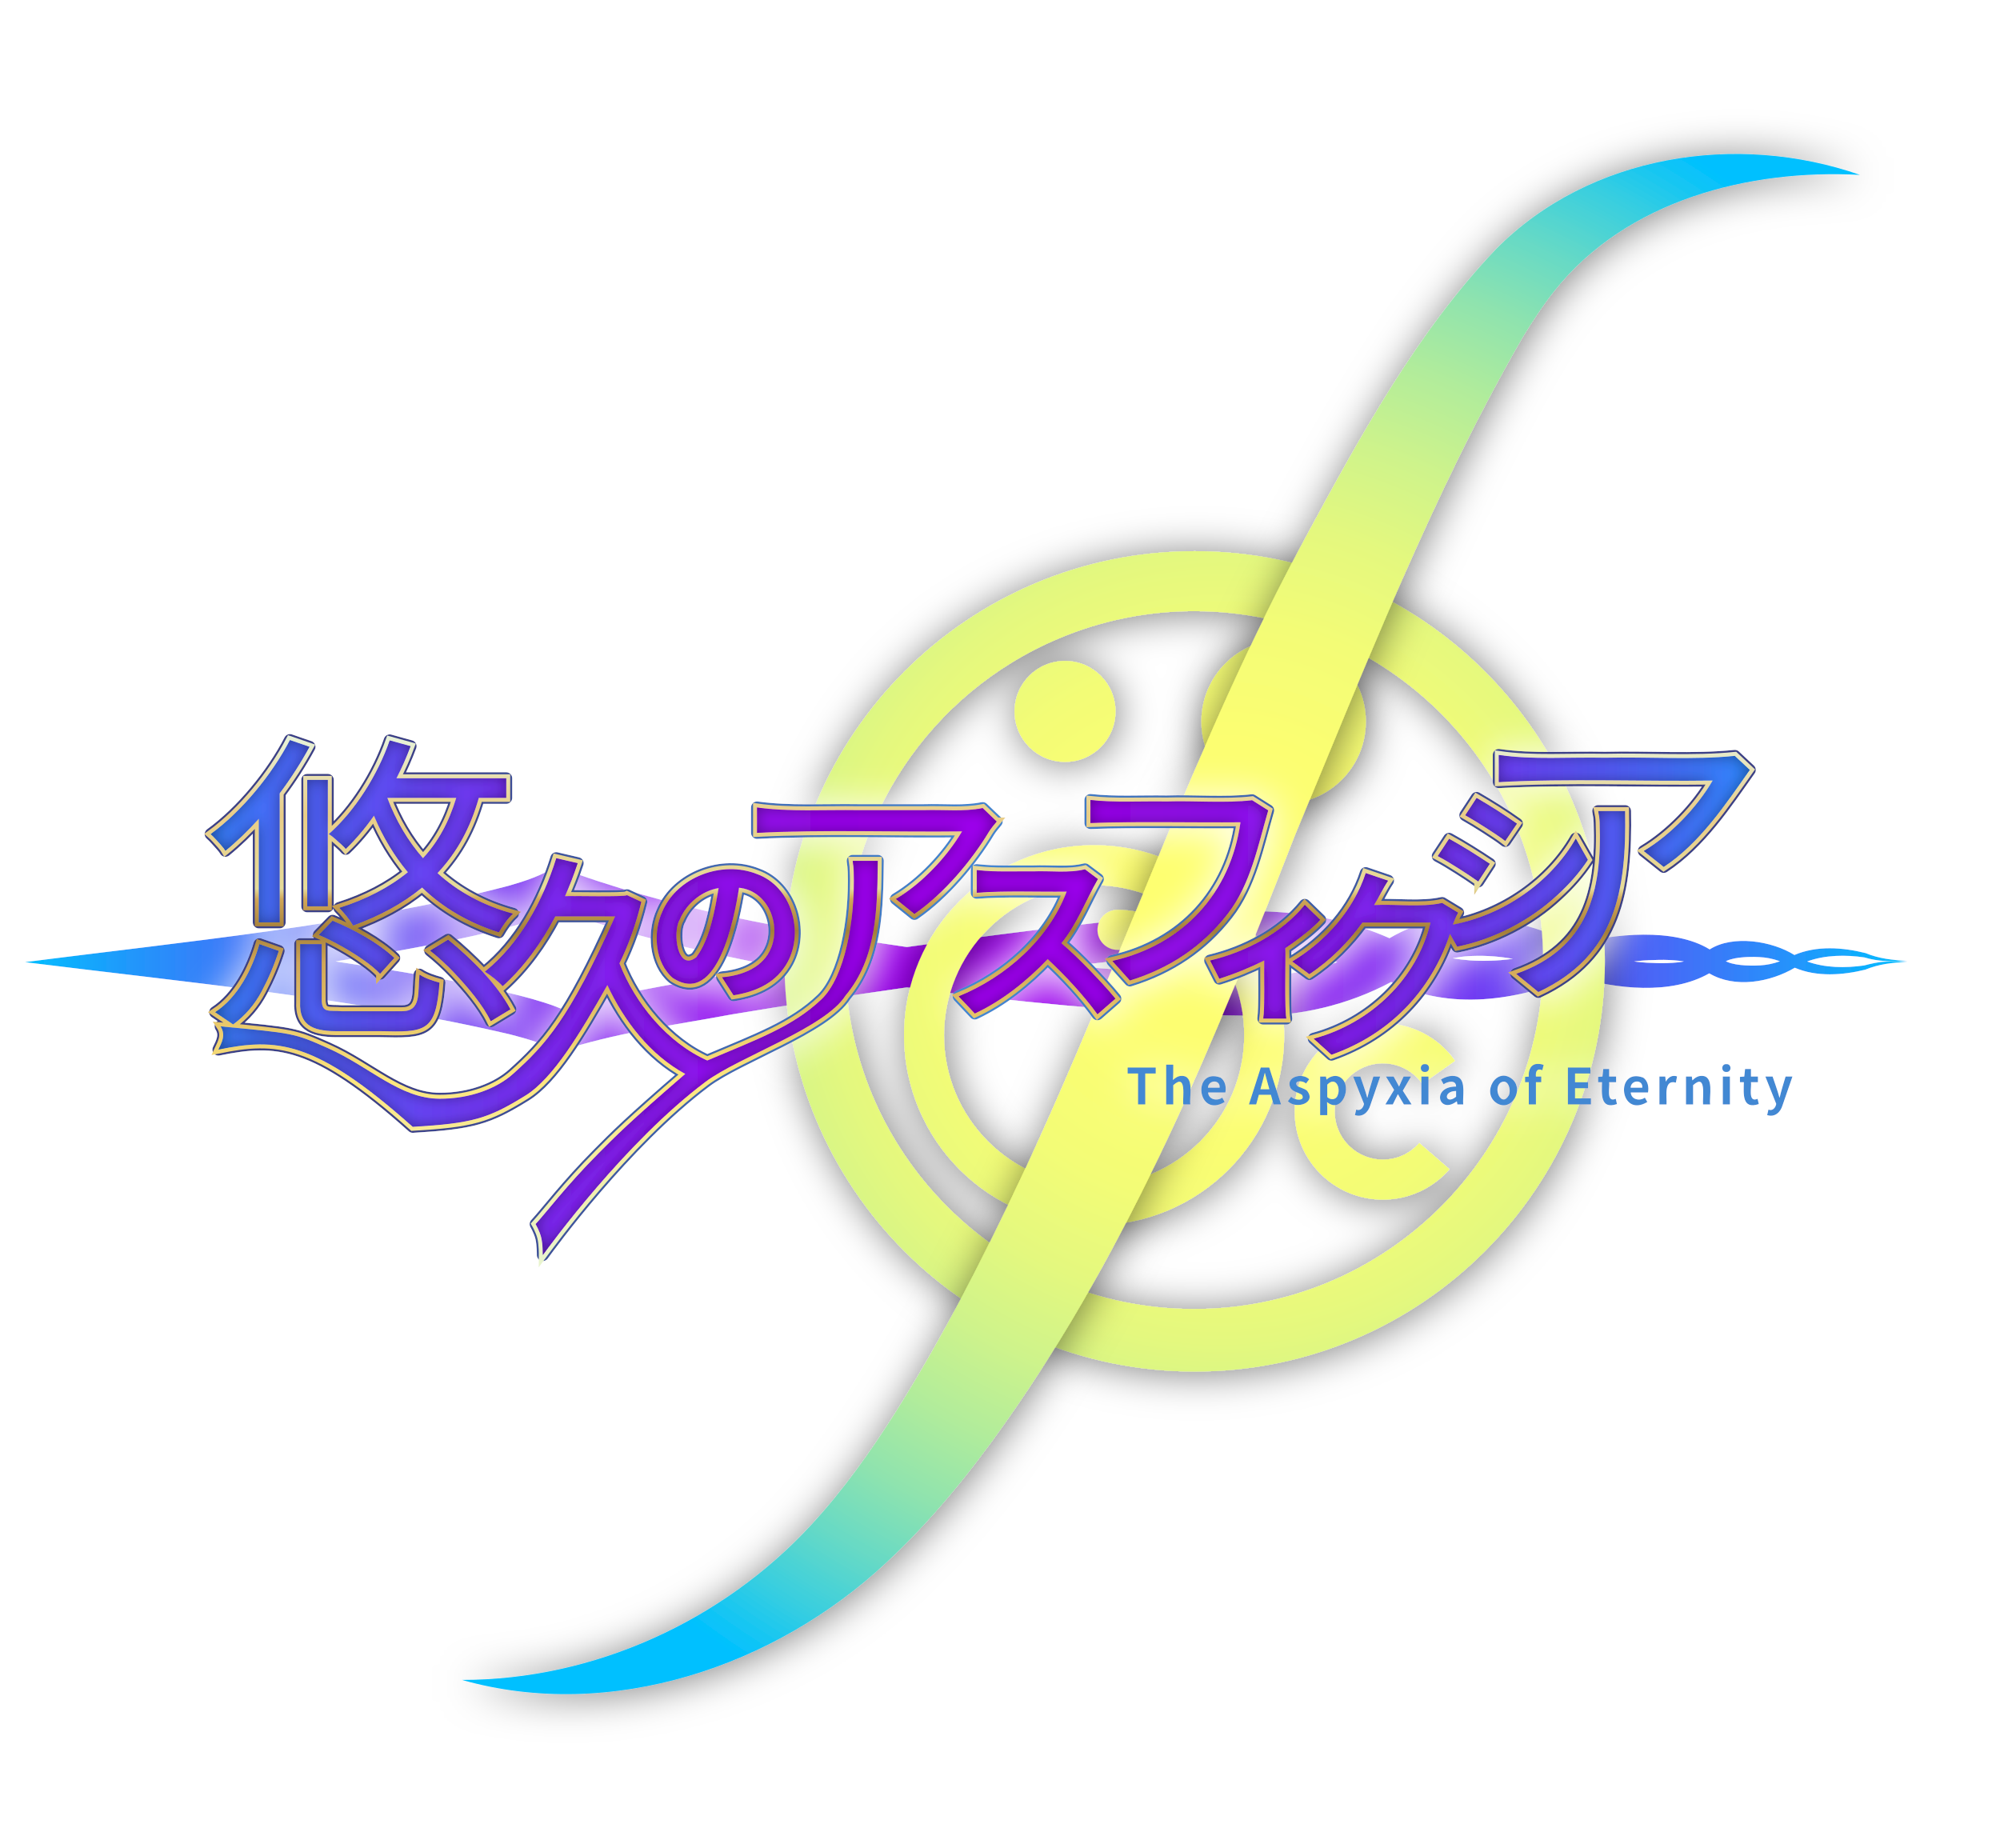
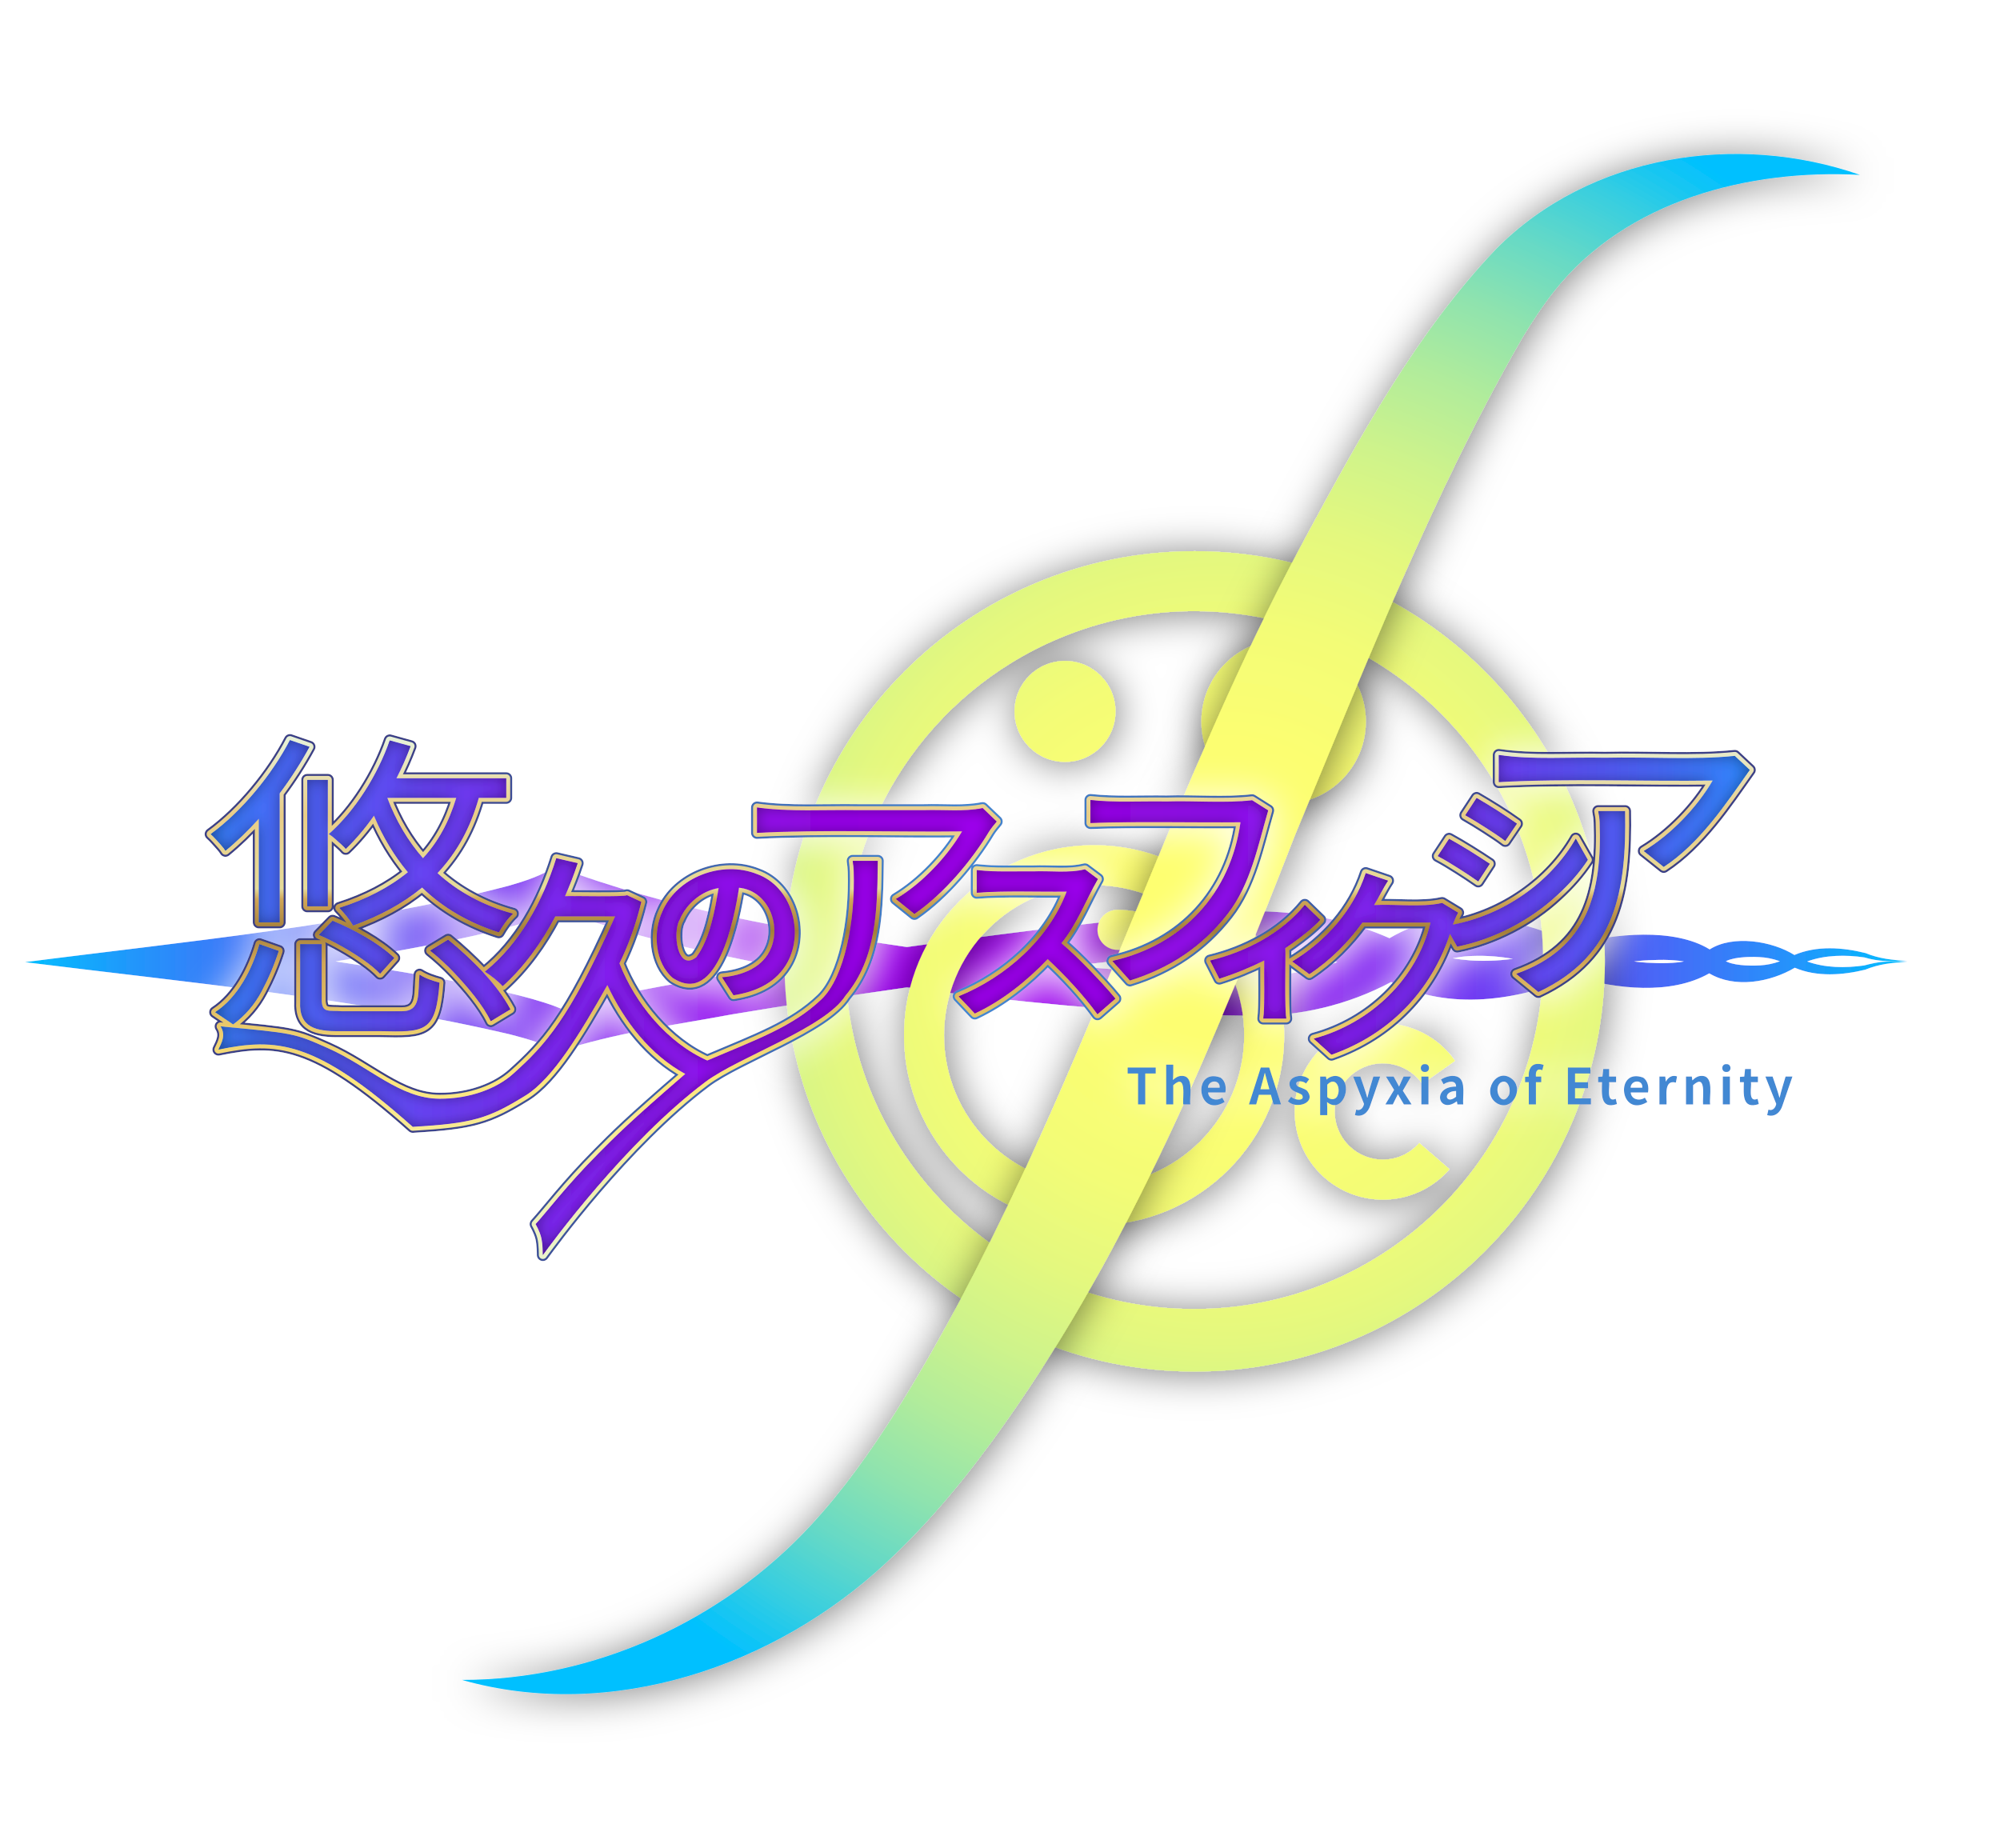
<svg xmlns="http://www.w3.org/2000/svg" version="1.1" viewBox="-25 0 2000.184 1848">
  <defs>
    <filter id="icon-shadow">
      <feDropShadow flood-color="#000" flood-opacity="0.5" stdDeviation="20" />
    </filter>
    <filter id="icon-inner-shadow">
      <feGaussianBlur in="SourceAlpha" stdDeviation="8" result="blur" />
      <feComposite in2="SourceAlpha" operator="arithmetic" k2="-1" k3="1" result="shadowDiff" />
      <feFlood flood-color="black" flood-opacity="0.75" result="color" />
      <feComposite in2="shadowDiff" operator="in" result="glow" />
      <feComposite in2="SourceGraphic" operator="over" />
    </filter>
    <filter id="icon-glow" filterUnits="userSpaceOnUse">
      <feDropShadow flood-color="#fff" flood-opacity="1" stdDeviation="20" />
      <feDropShadow flood-color="#fff" flood-opacity="1" stdDeviation="20" />
      <feDropShadow flood-color="#fff" flood-opacity="1" stdDeviation="20" />
    </filter>
    <linearGradient id="icon-gradient" x1="-2.903" y1="959.075" x2="1882.533" y2="959.075" gradientUnits="userSpaceOnUse">
      <stop offset="0" stop-color="#00c0ff" />
      <stop offset=".058" stop-color="#2197fb" />
      <stop offset=".134" stop-color="#476af7" />
      <stop offset=".211" stop-color="#6644f3" />
      <stop offset=".286" stop-color="#7e26f1" />
      <stop offset=".36" stop-color="#8f11ef" />
      <stop offset=".432" stop-color="#9a04ed" />
      <stop offset=".501" stop-color="#9d00ed" />
      <stop offset=".573" stop-color="#9a04ed" />
      <stop offset=".645" stop-color="#9010ef" />
      <stop offset=".717" stop-color="#7f24f0" />
      <stop offset=".79" stop-color="#6841f3" />
      <stop offset=".863" stop-color="#4a65f7" />
      <stop offset=".935" stop-color="#2691fb" />
      <stop offset="1" stop-color="#00c0ff" />
    </linearGradient>
    <radialGradient id="icon-gradient2" cx="1254.176" cy="732.751" fx="1254.176" fy="732.751" r="889.595" gradientTransform="translate(-58.606 1682.328) scale(1 -1)" gradientUnits="userSpaceOnUse">
      <stop offset="0" stop-color="#ffff6f" />
      <stop offset=".192" stop-color="#fcfe71" />
      <stop offset=".326" stop-color="#f3fc76" />
      <stop offset=".442" stop-color="#e4f87e" />
      <stop offset=".547" stop-color="#cef38b" />
      <stop offset=".647" stop-color="#b1ec9b" />
      <stop offset=".741" stop-color="#8fe3ae" />
      <stop offset=".831" stop-color="#65d9c6" />
      <stop offset=".915" stop-color="#37cee0" />
      <stop offset=".997" stop-color="#02c1fe" />
      <stop offset="1" stop-color="#00c0ff" />
    </radialGradient>
    <radialGradient id="icon-gradient3" cx="1197.406" cy="779.814" fx="1197.406" fy="779.814" r="889.486" gradientTransform="translate(-125.0905 1448.567) rotate(11.034) scale(1 -1)" href="#icon-gradient2" />
    <linearGradient id="icon-gradient4" x1="954.733" y1="735.254" x2="954.733" y2="1264.451" gradientUnits="userSpaceOnUse">
      <stop offset="0" stop-color="#e7f3db" />
      <stop offset=".15" stop-color="#e9cd87" />
      <stop offset=".29" stop-color="#e6db99" />
      <stop offset=".31" stop-color="#d1a757" />
      <stop offset=".37" stop-color="#a37e39" />
      <stop offset=".43" stop-color="#d1a757" />
      <stop offset=".65" stop-color="#fde67d" />
      <stop offset="1" stop-color="#e9f4cf" />
    </linearGradient>
    <radialGradient id="icon-gradient5" cx="954.147" cy="1002.071" fx="954.147" fy="1002.071" r="584.958" gradientTransform="translate(0 -5010.353) scale(1 6)" gradientUnits="userSpaceOnUse">
      <stop offset="0" stop-color="#4288d3" />
      <stop offset="1" stop-color="#3b3f87" />
    </radialGradient>
    <path d="M196.439,845.583c-3.189-3.487-7.392-8.527-10.751-11.393,31.143-22.731,61.279-59.43,79.269-94.031l19.576,6.739c-8.444,15.625-18.759,31.722-29.846,46.532v129.013h-20.86v-103.598c-10.679,11.887-22.335,23.08-33.376,32.032-.857-1.494-2.196-3.259-4.012-5.295ZM275.227,1001.391c-1.43,26.488,16.038,30.17,40.116,29.846,11.277-.003,27.467.004,39.794,0,44.914,1.039,55.791,1.195,59.371-48.46-6.523-1.825-14.243-4.29-19.897-8.023-1.988,17.781,2.277,36.798-17.971,36.586-17.025,0-42.765,0-59.693,0-12.961-1.014-19.375,1.972-20.219-9.948,0,0,0-57.125,0-57.125h-21.502v57.124ZM429.591,973.15c13.605,14.5,28.22,31.681,36.265,48.139l19.576-11.874c-13.765-25.85-39.291-50.745-62.259-69.641l-17.972,10.911c8.344,6.635,16.473,14.121,24.39,22.465ZM316.144,844.299c-3.731-3.211-8.192-7.846-12.355-10.108,26.661-23.42,48.981-59.406,60.976-93.71l20.86,5.776c-4.052,10.919-8.764,21.613-14.116,32.093h109.751v19.576h-27.412c-8.665,30.192-21.263,53.726-41.323,75.272,20.672,18.892,45.823,32.426,75.474,40.582-5.192,4.646-10.646,12.564-14.121,18.614-30.206-9.608-55.767-24.542-76.711-44.762-20.39,16.615-42.352,28.198-68.989,38.022-3.28-5.646-9.127-12.971-13.8-17.65,27.026-8.582,49.872-20.49,68.561-35.7-13.753-16.483-25.07-35.328-33.941-56.546-8.506,12.162-18.522,24.054-28.201,33.197-1.073-1.284-2.623-2.834-4.654-4.654ZM362.345,797.926c8.518,22.758,20.419,42.872,35.674,60.366,15.008-16.14,26.106-36.259,33.285-60.366h-68.959ZM355.137,973.792l14.121-15.725c-16.116-15.392-40.655-28.552-61.618-37.228l-13.8,14.121c14.971,6.394,31.538,15.759,44.93,25.192,6.845,4.813,12.3,9.361,16.367,13.639ZM282.287,906.398h20.539v-126.444h-20.539v126.444ZM236.715,991.283c7.061-13.369,12.727-26.798,17.009-40.276l-19.255-6.739c-7.35,25.186-21.581,53.195-44.288,68.036l17.972,12.194c11.979-8.774,21.502-19.842,28.562-33.215ZM637.439,911.683c14.848-34.835,60.025-51.334,94.568-37.506,34.264,12.273,47.073,56.959,30.827,87.567-10.766,20.141-30.455,29.913-54.247,33.562l-11.429-17.869c20.209-1.833,41.599-9.737,49.256-30.019,9.672-24.506-4.209-56.82-32.317-59.601-4.74,29.93-21.388,119.338-66.115,90.264-17.853-15.008-20.322-45.395-10.543-66.399ZM671.405,957.317c13.489-18.087,18.494-46.119,22.281-69.201-17.417,3.01-32.36,15.784-38.863,31.534-7.615,12.156-2.489,52.922,16.581,37.667ZM828.849,871.674c1.591,48.892-4.414,95.152-44.033,129.296-24.626,21.366-69.768,33.43-104.919,57.437-39.813-17.663-69.78-54.724-85.427-94.967,9.12-18.529,16.413-39.02,21.878-61.472l-14.244-6.647c-3.021,1.954-57.203.554-62.066.95,4.696-10.639,8.933-21.632,12.687-32.999l-21.366-4.985c-13.48,42.919-36.456,85.47-71.457,113.477,5.598,3.45,13.465,9.577,17.805,14.481,21.181-18.948,38.955-43.609,52.637-69.795h59.867c-45.889,102.916-69.583,129.451-102.212,157.715-24.175,20.941-51.92,24.706-73.492,24.706-12.368,0-15.897-1.022-26.838-7.022-90.353-53.294-119.059-58.353-192.045-65.373,5.672,8.739.859,16.678-2.173,23.187,57.748-11.696,96.154-10.284,194.336,77.246,59.529,1.412,67.096,1.257,112.743-31.331,26.238-18.731,54.65-62.153,81.883-110.457,16.936,36.202,43.048,69.062,78.125,88.14-89.373,71.768-133.244,132.796-149.845,150.966l7.214,30.886c6.565-8.888,112.898-137.752,162.682-173.241,32.967-25.083,119.694-53.907,139.909-86.218,31.512-37.352,31.747-87.052,32.347-134.709h-25.039c.596,3.777.94,7.354,1.043,10.731ZM971.777,821.596l-14.01-13.413c-19.622,3.825-36.996,1.456-59.168,2.087-20.503,0-43.728,0-64.832,0-35.443-.56-68.231,1.853-101.645-2.683v25.336c65.869-3.401,139.008-.648,205.078-1.49-15.211,25.781-39.966,51.99-66.173,67.664l18.481,14.904c29.411-20.219,57.164-53.312,74.52-82.27,1.868-3.05,5.446-7.429,7.75-10.135ZM1036.427,943.28c15.658-19.08,24.783-43.661,36.545-64.155l-12.931-9.698c-16.081,4.038-34.482,1.346-51.914,2.092-19.173-.222-37.876.804-56.288-1.332v22.629c28.58-2.229,61.182-.73,89.946-1.141-17.846,47.723-61.068,85.595-108.012,104.779l16.165,17.114c27.356-12.758,52.113-32.633,72.845-54.427,17.72,16.434,35.901,36.123,49.809,55.188l17.876-15.594c-7.596-9.383-17.48-19.867-26.718-29.475-8.721-8.986-17.991-18.07-27.323-25.982ZM1202.551,914.149c23.103-29.479,30.655-69.101,40.732-103.682l-16.046-10.122c-27.231,3.099-57.339.348-85.785,1.236-26.197-.432-50.988,1.237-75.91-1.483v22.958c47.315-1.705,102.543-.312,150.093-.741-9.772,70.721-57.204,122.687-128.122,138.737l17.527,19.502c39.953-12.296,72.602-34.289,97.511-66.406ZM1295.359,919.923l-15.44-14.973c-23.202,28.483-58.809,47.06-94.672,55.68l9.202,18.093c14.774-4.583,30.938-11.229,44.918-18.169-.244,12.211.715,46.54-.936,58.096h22.927c-1.864-11.451-.572-58.093-.936-70.455,2.28-1.528,4.565-3.092,6.862-4.721,9.781-6.976,20.676-15.463,28.074-23.551ZM1480.388,841.029l11.698-17.278c-11.968-8.584-27.465-18.348-40.314-25.736l-11.339,17.278c6.263,3.545,14.174,8.385,20.697,12.598,6.331,4.135,13.854,8.882,19.258,13.138ZM1453.391,881.524l11.519-17.638c-12.238-8.206-27.656-17.903-40.675-25.017l-11.338,17.278c6.688,3.477,14.165,8.121,20.967,12.418,6.61,4.209,13.673,8.783,19.527,12.958ZM1562.997,859.927l-12.059-21.237c-25.55,44.215-72.565,76.514-122.98,86.024,1.314-3.601,3.393-8.751,5.307-11.964l-15.994-9.68c-20.846,4.681-46.153.985-68.098,2.104,4.736-7.531,8.865-16.677,14.018-24.411l-22.307-7.575c-12.11,36.824-39.625,67.896-73.441,88.382l17.045,12.626c20.992-13.842,38.928-31.999,53.047-51.556h68.162c-13.688,56.709-59.981,100.742-116.789,116.159l17.676,15.993c58.562-20.592,99.525-64.049,118.503-120.827l7.247,12.709c36.448-7.214,73.024-26.215,100.156-51.563,12.177-11.097,22.346-22.826,30.507-35.186ZM1709.983,755.976c-41.244,4.242-86.962.831-129.881,1.873-36.941-.78-71.362,2.251-106.182-2.808v27.13c68.67-3.732,145.029-.562,213.922-1.56-15.599,26.844-41.737,54.185-68.917,70.476l19.958,15.904c36.259-23.709,62.618-63.782,86.068-96.982l-14.969-14.033ZM1573.397,811.172c.828,3.952,1.296,7.694,1.403,11.226,2.516,69.726-11.438,125.992-83.417,151.555l22.141,18.087c77.972-36.339,88.086-102.582,86.691-180.868h-26.818Z" />
    <path id="icon-title" d="M196.439,845.583c-3.189-3.487-7.392-8.527-10.751-11.393,31.143-22.731,61.279-59.43,79.269-94.031l19.576,6.739c-8.444,15.625-18.759,31.722-29.846,46.532v129.013h-20.86v-103.598c-10.679,11.887-22.335,23.08-33.376,32.032-.857-1.494-2.196-3.259-4.012-5.295ZM275.227,1001.391c-1.43,26.488,16.038,30.17,40.116,29.846,11.277-.003,27.467.004,39.794,0,44.914,1.039,55.791,1.195,59.371-48.46-6.523-1.825-14.243-4.29-19.897-8.023-1.988,17.781,2.277,36.798-17.971,36.586-17.025,0-42.765,0-59.693,0-12.961-1.014-19.375,1.972-20.219-9.948,0,0,0-57.125,0-57.125h-21.502v57.124ZM429.591,973.15c13.605,14.5,28.22,31.681,36.265,48.139l19.576-11.874c-13.765-25.85-39.291-50.745-62.259-69.641l-17.972,10.911c8.344,6.635,16.473,14.121,24.39,22.465ZM316.144,844.299c-3.731-3.211-8.192-7.846-12.355-10.108,26.661-23.42,48.981-59.406,60.976-93.71l20.86,5.776c-4.052,10.919-8.764,21.613-14.116,32.093h109.751v19.576h-27.412c-8.665,30.192-21.263,53.726-41.323,75.272,20.672,18.892,45.823,32.426,75.474,40.582-5.192,4.646-10.646,12.564-14.121,18.614-30.206-9.608-55.767-24.542-76.711-44.762-20.39,16.615-42.352,28.198-68.989,38.022-3.28-5.646-9.127-12.971-13.8-17.65,27.026-8.582,49.872-20.49,68.561-35.7-13.753-16.483-25.07-35.328-33.941-56.546-8.506,12.162-18.522,24.054-28.201,33.197-1.073-1.284-2.623-2.834-4.654-4.654ZM362.345,797.926c8.518,22.758,20.419,42.872,35.674,60.366,15.008-16.14,26.106-36.259,33.285-60.366h-68.959ZM355.137,973.792l14.121-15.725c-16.116-15.392-40.655-28.552-61.618-37.228l-13.8,14.121c14.971,6.394,31.538,15.759,44.93,25.192,6.845,4.813,12.3,9.361,16.367,13.639ZM282.287,906.398h20.539v-126.444h-20.539v126.444ZM236.715,991.283c7.061-13.369,12.727-26.798,17.009-40.276l-19.255-6.739c-7.35,25.186-21.581,53.195-44.288,68.036l17.972,12.194c11.979-8.774,21.502-19.842,28.562-33.215ZM637.439,911.683c14.848-34.835,60.025-51.334,94.568-37.506,34.264,12.273,47.073,56.959,30.827,87.567-10.766,20.141-30.455,29.913-54.247,33.562l-11.429-17.869c20.209-1.833,41.599-9.737,49.256-30.019,9.672-24.506-4.209-56.82-32.317-59.601-4.74,29.93-21.388,119.338-66.115,90.264-17.853-15.008-20.322-45.395-10.543-66.399ZM671.405,957.317c13.489-18.087,18.494-46.119,22.281-69.201-17.417,3.01-32.36,15.784-38.863,31.534-7.615,12.156-2.489,52.922,16.581,37.667ZM828.849,871.674c1.591,48.892-8.994,105.372-32.025,127.549-28.529,27.471-65.176,40.471-114.46,61.412-39.813-17.663-72.247-56.952-87.894-97.194,9.12-18.529,16.413-39.02,21.878-61.472l-14.244-6.647c-3.021,1.954-57.203.554-62.066.95,4.696-10.639,8.933-21.632,12.687-32.999l-21.366-4.985c-13.48,42.919-36.456,85.47-71.457,113.477,5.598,3.45,13.465,9.577,17.805,14.481,21.181-18.948,38.955-43.609,52.637-69.795h59.867c-45.889,102.916-70.073,128.894-102.212,157.715-15.94,14.294-42.683,24.843-73.492,24.706-39.743-.176-69.681-31.941-111.682-50.647-34.028-15.155-34.215-14.728-107.202-21.748,5.672,8.739.859,16.678-2.173,23.187,57.748-11.696,96.154-10.284,194.336,77.246,59.684-3.507,75.213-8.096,112.743-31.331,27.41-16.97,54.65-62.153,81.883-110.457,16.936,36.202,42.862,69.827,77.939,88.905-56.41,48.669-69.998,62.61-87.057,79.787-31.843,32.063-50.568,57.242-62.602,70.414,0,0,4.119,6.909,5.72,13.763s1.494,17.123,1.494,17.123c6.565-8.888,81.506-112.241,162.682-173.241,33.117-24.885,119.694-53.907,139.909-86.218,31.512-37.352,31.747-87.052,32.347-134.709h-25.039c.596,3.777.94,7.354,1.043,10.731ZM971.777,821.596l-14.01-13.413c-19.622,3.825-36.996,1.456-59.168,2.087-20.503,0-43.728,0-64.832,0-35.443-.56-68.231,1.853-101.645-2.683v25.336c65.869-3.401,139.008-.648,205.078-1.49-15.211,25.781-39.966,51.99-66.173,67.664l18.481,14.904c29.411-20.219,57.164-53.312,74.52-82.27,1.868-3.05,5.446-7.429,7.75-10.135ZM1036.427,943.28c15.658-19.08,24.783-43.661,36.545-64.155l-12.931-9.698c-16.081,4.038-34.482,1.346-51.914,2.092-19.173-.222-37.876.804-56.288-1.332v22.629c28.58-2.229,61.182-.73,89.946-1.141-17.846,47.723-61.068,85.595-108.012,104.779l16.165,17.114c27.356-12.758,52.113-32.633,72.845-54.427,17.72,16.434,35.901,36.123,49.809,55.188l17.876-15.594c-7.596-9.383-17.48-19.867-26.718-29.475-8.721-8.986-17.991-18.07-27.323-25.982ZM1202.551,914.149c23.103-29.479,30.655-69.101,40.732-103.682l-16.046-10.122c-27.231,3.099-57.339.348-85.785,1.236-26.197-.432-50.988,1.237-75.91-1.483v22.958c47.315-1.705,102.543-.312,150.093-.741-9.772,70.721-57.204,122.687-128.122,138.737l17.527,19.502c39.953-12.296,72.602-34.289,97.511-66.406ZM1295.359,919.923l-15.44-14.973c-23.202,28.483-58.809,47.06-94.672,55.68l9.202,18.093c14.774-4.583,30.938-11.229,44.918-18.169-.244,12.211.715,46.54-.936,58.096h22.927c-1.864-11.451-.572-58.093-.936-70.455,2.28-1.528,4.565-3.092,6.862-4.721,9.781-6.976,20.676-15.463,28.074-23.551ZM1480.388,841.029l11.698-17.278c-11.968-8.584-27.465-18.348-40.314-25.736l-11.339,17.278c6.263,3.545,14.174,8.385,20.697,12.598,6.331,4.135,13.854,8.882,19.258,13.138ZM1453.391,881.524l11.519-17.638c-12.238-8.206-27.656-17.903-40.675-25.017l-11.338,17.278c6.688,3.477,14.165,8.121,20.967,12.418,6.61,4.209,13.673,8.783,19.527,12.958ZM1562.997,859.927l-12.059-21.237c-25.55,44.215-72.565,76.514-122.98,86.024,1.314-3.601,3.393-8.751,5.307-11.964l-15.994-9.68c-20.846,4.681-46.153.985-68.098,2.104,4.736-7.531,8.865-16.677,14.018-24.411l-22.307-7.575c-12.11,36.824-39.625,67.896-73.441,88.382l17.045,12.626c20.992-13.842,38.928-31.999,53.047-51.556h68.162c-13.688,56.709-59.981,100.742-116.789,116.159l17.676,15.993c58.562-20.592,99.525-64.049,118.503-120.827l7.247,12.709c36.448-7.214,73.024-26.215,100.156-51.563,12.177-11.097,22.346-22.826,30.507-35.186ZM1709.983,755.976c-41.244,4.242-86.962.831-129.881,1.873-36.941-.78-71.362,2.251-106.182-2.808v27.13c68.67-3.732,145.029-.562,213.922-1.56-15.599,26.844-41.737,54.185-68.917,70.476l19.958,15.904c36.259-23.709,62.618-63.782,86.068-96.982l-14.969-14.033ZM1573.397,811.172c.828,3.952,1.296,7.694,1.403,11.226,2.516,69.726-11.438,125.992-83.417,151.555l22.141,18.087c77.972-36.339,88.086-102.582,86.691-180.868h-26.818Z" />
  </defs>
  <g>
    <path filter="url(#icon-glow)" d="M1860.782,961.74c-7.246.146-14.664,2.086-21.52,3.806-18.763,2.668-38.956,2.523-56.915-3.992,17.935-6.571,38.499-6.79,57.18-4.041,13.791,4.241,28.698,4.32,43.006,3.439-14.404-.687-28.397-2.211-41.827-7.814-23.125-5.765-48.827-7.623-71.142,1.911-22.342-14.022-61.55-20.349-84.735-5.575-35.549-21.914-95.835-15.62-134.712-5.396-59.428-27.201-125.874-41.008-185.477-5.831-76.471-33.849-156.029-29.609-237.041-21.127-82.172,7.923-163.928,18.605-245.629,29.985-118.834-17.267-238.378-38.184-350.899-80.657-14.633,9.335-30.884,14.699-47.58,19.464-152.111,39.73-327.032,55.975-483.491,76.33,157.314,19.823,331.656,36.027,485.265,72.293,16.644,4.294,33.263,9.067,48.241,17.163,55.949-18.682,115.074-26.349,173.048-37.099,58.383-9.735,116.906-18.773,175.546-27.107,52.673,7.219,105.47,13.235,158.394,18.018,61.766,5.419,123.384,9.871,185.575,10.328,48.673.787,97.273-10.817,140.245-33.69,59.278,28.909,125.135,18.609,183.973-5.308,40.931,12.194,95.555,18.602,134.117-3.388,25.709,15.257,60.875,8.94,85.565-5.613,22.06,9.411,47.605,7.498,70.428,1.962,13.538-5.62,27.621-7.192,42.136-7.839-7.222-.306-14.459-.587-21.751-.223ZM699.867,975.146c-28.4,4.806-56.782,9.841-85.182,15.373-14.205,2.77-28.413,5.694-42.686,8.894-7.145,1.623-14.288,3.281-21.529,5.165-3.624.947-7.254,1.914-10.962,3-1.18.338-2.376.698-3.581,1.069-5.55-2.321-11.213-4.368-16.973-6.117-7.99-2.535-15.867-4.713-23.723-6.74-15.702-4.028-31.308-7.465-46.913-10.665-31.2-6.367-62.363-11.768-93.551-16.813-14.711-2.347-29.427-4.619-44.147-6.828,14.622-2.325,29.238-4.73,43.85-7.251,31.11-5.389,62.19-11.194,93.29-18.137,15.561-3.495,31.111-7.261,46.761-11.736,7.831-2.248,15.682-4.684,23.651-7.548,5.457-1.873,10.8-4.053,16.007-6.524,25.068,9.104,50.392,16.943,75.848,23.966,28.286,7.804,56.729,14.636,85.258,20.836,18.952,4.092,37.941,7.901,56.96,11.472-17.464,2.786-34.924,5.638-52.378,8.584ZM1295.898,967.397c-12.874,3.45-26.014,5.813-39.283,7.065-6.696.645-13.451,1.051-20.251,1.245-3.408.096-6.791.131-10.245.137-3.519-.007-7.047-.033-10.585-.077-28.345-.406-57-1.796-85.6-3.538-27.531-1.73-55.046-3.826-82.547-6.268,28.009-3.283,56.027-6.34,84.007-9.005,14.173-1.344,28.337-2.582,42.454-3.632,14.099-1.029,28.21-1.91,41.986-2.269,3.457-.097,6.822-.132,10.222-.132l10.253.14,10.2.412c3.381.237,6.775.413,10.144.7,13.39,1.109,26.692,3.105,39.818,5.976,5.308,1.233,10.589,2.559,15.843,4.062-5.408,1.918-10.88,3.655-16.416,5.183ZM1465.007,960.789c-3.295.124-6.612.081-9.92.067l-4.977-.139c-1.671-.033-3.2-.189-4.8-.272-5.876-.404-11.724-1.122-17.527-2.126,5.201-1.007,10.455-1.717,15.741-2.088l2.339-.132c.777-.048,1.632-.049,2.445-.076,1.641-.033,3.297-.105,4.941-.112l4.928.029c1.643.018,3.276.115,4.917.165,8.341.392,16.641,1.334,24.849,2.812-7.603,1.032-15.258,1.667-22.936,1.872ZM1652.655,962.486c-6.71.662-13.455.899-20.195.709-6.963-.147-13.698-.524-20.408-1.294-.959-.11-1.915-.246-2.873-.371,1.522-.184,3.047-.356,4.577-.508,6.71-.665,13.559-.945,20.4-1.045,6.654-.14,13.31.154,19.926.881,1.622.156,3.145.447,4.715.677.076.016.153.03.229.045-2.112.377-4.237.684-6.372.906ZM1735.474,965.445c-3.297.261-6.677.255-10.05.22-3.401-.113-6.787-.234-10.011-.634-3.103-.311-6.174-.883-9.18-1.71-1.803-.488-3.544-1.166-5.213-1.994,1.348-.654,2.741-1.214,4.177-1.655,2.979-.897,6.03-1.535,9.119-1.906,1.642-.161,3.265-.377,4.96-.456l2.525-.16,2.567-.085c1.721-.084,3.405-.034,5.114-.059,1.682.065,3.386.069,5.05.2,6.604.31,13.129,1.571,19.373,3.743.364.129.729.273,1.093.409-.131.049-.262.103-.393.151-6.155,2.226-12.598,3.552-19.131,3.937Z" style="fill: url(#icon-gradient);" />
    <g filter="url(#icon-shadow)">
      <path d="M1169.784,611.214c192.725.293,348.722,156.764,348.43,349.489-.293,192.725-156.764,348.722-349.489,348.43-192.725-.293-348.722-156.764-348.43-349.489.213-140.065,84.151-266.43,213.177-320.93,43.125-18.244,89.487-27.597,136.312-27.5M1169.784,551.214c-226.571,0-410.242,183.671-410.242,410.242s183.671,410.242,410.242,410.242,410.242-183.671,410.242-410.242-183.672-410.242-410.242-410.242Z" style="fill: url(#icon-gradient2);" />
      <path d="M1069.213,885.275c82.889-.003,150.087,67.189,150.09,150.078.003,82.889-67.189,150.087-150.078,150.09-82.889.003-150.087-67.189-150.09-150.078-.002-39.807,15.811-77.984,43.959-106.132,28.084-28.238,66.298-44.067,106.124-43.958M1069.218,845.275c-104.98,0-190.083,85.1-190.083,190.082s85.1,190.082,190.083,190.082,190.082-85.1,190.082-190.082-85.106-190.082-190.087-190.082h.005Z" style="fill: url(#icon-gradient2);" />
      <path d="M1171.927,1029.239c-11.046,0-20-8.954-20-20-.037-32.742-26.57-59.276-59.312-59.313-11.046,0-20-8.954-20-20s8.954-20,20-20c54.823.063,99.25,44.49,99.312,99.313,0,11.046-8.954,20-20,20Z" style="fill: url(#icon-gradient2);" />
      <path d="M1258.725,639.347c-45.442,0-82.28,36.838-82.28,82.28,0,45.442,36.838,82.28,82.28,82.28s82.28-36.838,82.28-82.28c0-45.442-36.838-82.279-82.28-82.28h0Z" style="fill: url(#icon-gradient2);" />
      <path d="M1357.979,1199.761c-48.697-.002-88.172-39.479-88.17-88.176.002-48.697,39.479-88.172,88.176-88.17,28.739,0,55.674,14.008,72.179,37.535l-32.731,22.994c-15.267-21.789-45.307-27.075-67.096-11.808s-27.075,45.307-11.808,67.096c15.267,21.789,45.307,27.075,67.096,11.808,3.241-2.271,6.189-4.932,8.779-7.924l30.228,26.2c-16.747,19.339-41.07,30.449-66.653,30.445Z" style="fill: url(#icon-gradient2);" />
      <path d="M1040.126,660.994c-27.89,0-50.5,22.61-50.5,50.5s22.61,50.5,50.5,50.5,50.5-22.61,50.5-50.5h0c0-27.89-22.61-50.5-50.5-50.5Z" style="fill: url(#icon-gradient2);" />
    </g>
    <path filter="url(#icon-shadow)" d="M1835.144,174.905c-111.254-6.025-233.389,25.427-305.341,115.6-11.641,14.614-21.91,30.328-31.685,46.2-91.511,158.371-157.737,330.626-228.302,499.175-79.397,203.527-162.791,407.931-289.598,587.267-35.11,49.819-74.218,98.098-118.962,139.635-110.99,103.805-275.103,159.52-424.257,117.297,131.865.093,260.901-58.819,349.839-155.581,31.534-34.207,58.927-72.782,83.811-112.046,48.279-76.616,89.355-157.769,127.913-239.663,98.811-210.921,172.032-432.883,283.531-637.962,54.301-100.1,110.045-202.749,189.341-285.929,93.498-94.331,240.624-116.919,363.711-73.993Z" style="fill: url(#icon-gradient3);" />
  </g>
  <g filter="url(#icon-glow)">
    <use href="#icon-title" fill="none" stroke="url(#icon-gradient5)" stroke-width="12" stroke-linecap="round" stroke-linejoin="round" style="paint-order:stroke;" />
-     <use href="#icon-title" fill="none" stroke="url(#icon-gradient4)" stroke-width="8" style="paint-order:stroke;" />
+     <use href="#icon-title" fill="none" stroke="url(#icon-gradient4)" stroke-width="8" stroke-linecap="round" stroke-linejoin="round" style="paint-order:stroke;" />
    <use href="#icon-title" fill="url(#icon-gradient)" filter="url(#icon-inner-shadow)" />
    <g fill="#4288d3">
      <polygon points="1102.731 1073.602 1113.148 1073.602 1113.148 1104.504 1120.375 1104.504 1120.375 1073.602 1130.842 1073.602 1130.842 1067.622 1102.731 1067.622 1102.731 1073.602" />
      <path d="M1156.857,1075.995c-3.599-.092-6.388,1.872-8.821,4.087.394-3.293.379-11.939.349-15.351h-7.127v39.772h7.127v-19.238c13.789-12.443,9.204,12.692,9.918,19.238h7.128c-1.195-7.898,4.467-28.768-8.573-28.509Z" />
      <path d="M1195.607,1077.689c-28.49-10.359-23.604,41.007,4.162,24.422l-2.442-4.386c-5.103,3.732-13.621,2.027-14.104-5.134h17.244c1.072-5.346-.209-11.869-4.859-14.902ZM1183.073,1087.807c.314-7.902,12.383-8.621,11.662,0h-11.662Z" />
      <path d="M1235.903,1067.622l-11.862,36.882h7.276l2.664-9.569h12.017l2.664,9.569h7.525l-11.861-36.882h-8.423ZM1235.535,1089.352c1.458-5.255,3.066-10.93,4.305-16.248h.2c1.449,5.294,2.873,10.987,4.405,16.248h-8.91Z" />
      <path d="M1282.154,1090.822c-2.795-2.539-7.213-2.906-10.117-5.033-3.307-5.757,6.412-5.185,9.07-2.118l3.19-4.286c-6.79-7.03-24.419-2.407-18.567,8.922,2.605,3.762,7.953,4.2,11.389,6.703,3.713,6.715-8.02,5.372-10.816,1.769l-3.289,4.536c8.142,8.449,29.058,1.79,19.139-10.492Z" />
      <path d="M1315.921,1077.739c-4.202-3.111-10.485-1.719-14.13,1.845h-.149l-.549-2.94h-5.831v38.626h7.127c.018-2.964.024-10.239-.199-13.108,14.683,12.393,25.919-15.738,13.731-24.422ZM1312.806,1095.308c-1.587,4.755-7.067,5.055-10.417,1.869v-12.41c8.251-8.59,13.632,3.022,10.417,10.541Z" />
      <path d="M1344.554,1089.751c-.667,2.56-1.414,5.267-1.993,7.875h-.249c-1.332-5.249-5.037-15.747-6.828-20.982h-7.227l10.864,27.362c-.654,3.786-3.627,7.38-7.774,5.682l-1.296,5.482c7.468,2.51,13.276-2.686,15.35-9.719,0,0,9.918-28.807,9.918-28.807h-6.828l-3.938,13.107Z" />
      <path d="M1386.121,1076.643h-7.376c-1.308,2.836-3.324,6.914-4.436,9.769h-.249c-1.491-2.805-3.673-6.995-5.333-9.769h-7.676l8.174,13.356-8.722,14.504h7.426c1.5-2.87,3.568-7.228,4.984-10.067h.249c1.62,2.847,4.077,7.266,5.881,10.067h7.676l-8.772-13.706,8.174-14.154Z" />
      <path d="M1400.077,1064.232c-5.496-.368-5.485,8.2,0,7.825,5.415.345,5.427-8.165,0-7.825Z" />
      <rect x="1396.488" y="1076.643" width="7.127" height="27.86" />
      <path d="M1433.594,1077.366c-5.231-2.913-12.606-.792-17.469,2.268l2.592,4.734c3.973-2.846,12.513-4.823,12.51,2.293-25.158-.072-17.501,28.256.548,14.853h.249l.499,2.99h5.831c-.83-7.133,2.855-22.904-4.76-27.138ZM1431.227,1096.828c-10.604,8.782-13.882-5.774,0-5.731v5.731Z" />
      <path d="M1488.019,1079.807c-15.913-14.361-32.426,13.541-15.799,23.65,14.479,8.38,26.655-13.065,15.799-23.65ZM1484.081,1095.209c-7.152,12.848-16.281-5.955-8.597-12.336,7.627-4.866,11.006,6.669,8.597,12.336Z" />
      <path d="M1513.512,1064.033c-7.436-.434-10.232,6.302-9.569,12.644l-3.738.315v5.283h3.738v22.229h7.127v-22.229h5.333v-5.632h-5.333c-.555-4.828,1.124-8.69,6.38-6.33l1.346-5.333c-1.559-.559-3.417-.973-5.283-.947Z" />
      <polygon points="1550.193 1088.355 1563.201 1088.355 1563.201 1082.325 1550.193 1082.325 1550.193 1073.602 1565.544 1073.602 1565.544 1067.622 1543.016 1067.622 1543.016 1104.504 1566.092 1104.504 1566.092 1098.473 1550.193 1098.473 1550.193 1088.355" />
      <path d="M1589.591,1099.37c-8.378,2.424-4.461-13.001-5.308-17.095h6.978v-5.632h-6.978v-7.526h-5.881l-.798,7.526-4.336.349v5.283h3.888c-.192,11.303-2.135,27.617,14.952,21.88l-1.196-5.233c-.366.167-.807.316-1.321.448Z" />
      <path d="M1618.3,1077.689c-28.49-10.359-23.604,41.007,4.162,24.422l-2.442-4.386c-5.103,3.732-13.621,2.027-14.104-5.134h17.244c1.072-5.346-.209-11.869-4.859-14.902ZM1605.766,1087.807c.314-7.902,12.383-8.621,11.662,0h-11.662Z" />
      <path d="M1649.026,1075.995c-3.381.038-6.216,2.469-7.925,5.582h-.149l-.549-4.934h-5.831v27.86h7.127c.538-6.679-3.337-25.375,9.32-21.78l1.196-6.181c-1.047-.419-1.884-.547-3.189-.548Z" />
      <path d="M1676.737,1075.995c-3.712-.066-6.595,1.913-9.07,4.386h-.149l-.549-3.737h-5.831v27.86h7.127v-19.238c13.789-12.443,9.204,12.692,9.918,19.238h7.128c-1.195-7.898,4.467-28.768-8.573-28.509Z" />
      <rect x="1697.969" y="1076.643" width="7.127" height="27.86" />
      <path d="M1701.558,1064.232c-5.496-.368-5.485,8.2,0,7.825,5.415.345,5.427-8.165,0-7.825Z" />
      <path d="M1731.436,1099.37c-8.378,2.424-4.461-13.001-5.308-17.095h6.978v-5.632h-6.978v-7.526h-5.881l-.798,7.526-4.336.349v5.283h3.888c-.192,11.303-2.135,27.617,14.952,21.88l-1.196-5.233c-.366.167-.807.316-1.321.448Z" />
      <path d="M1760.767,1076.643c-1.581,5.283-4.831,15.706-5.931,20.982h-.249c-1.332-5.249-5.037-15.747-6.828-20.982h-7.227l10.864,27.362c-.654,3.786-3.627,7.38-7.774,5.682l-1.296,5.482c7.468,2.51,13.276-2.686,15.35-9.719,0,0,9.918-28.807,9.918-28.807h-6.828Z" />
    </g>
  </g>
</svg>
